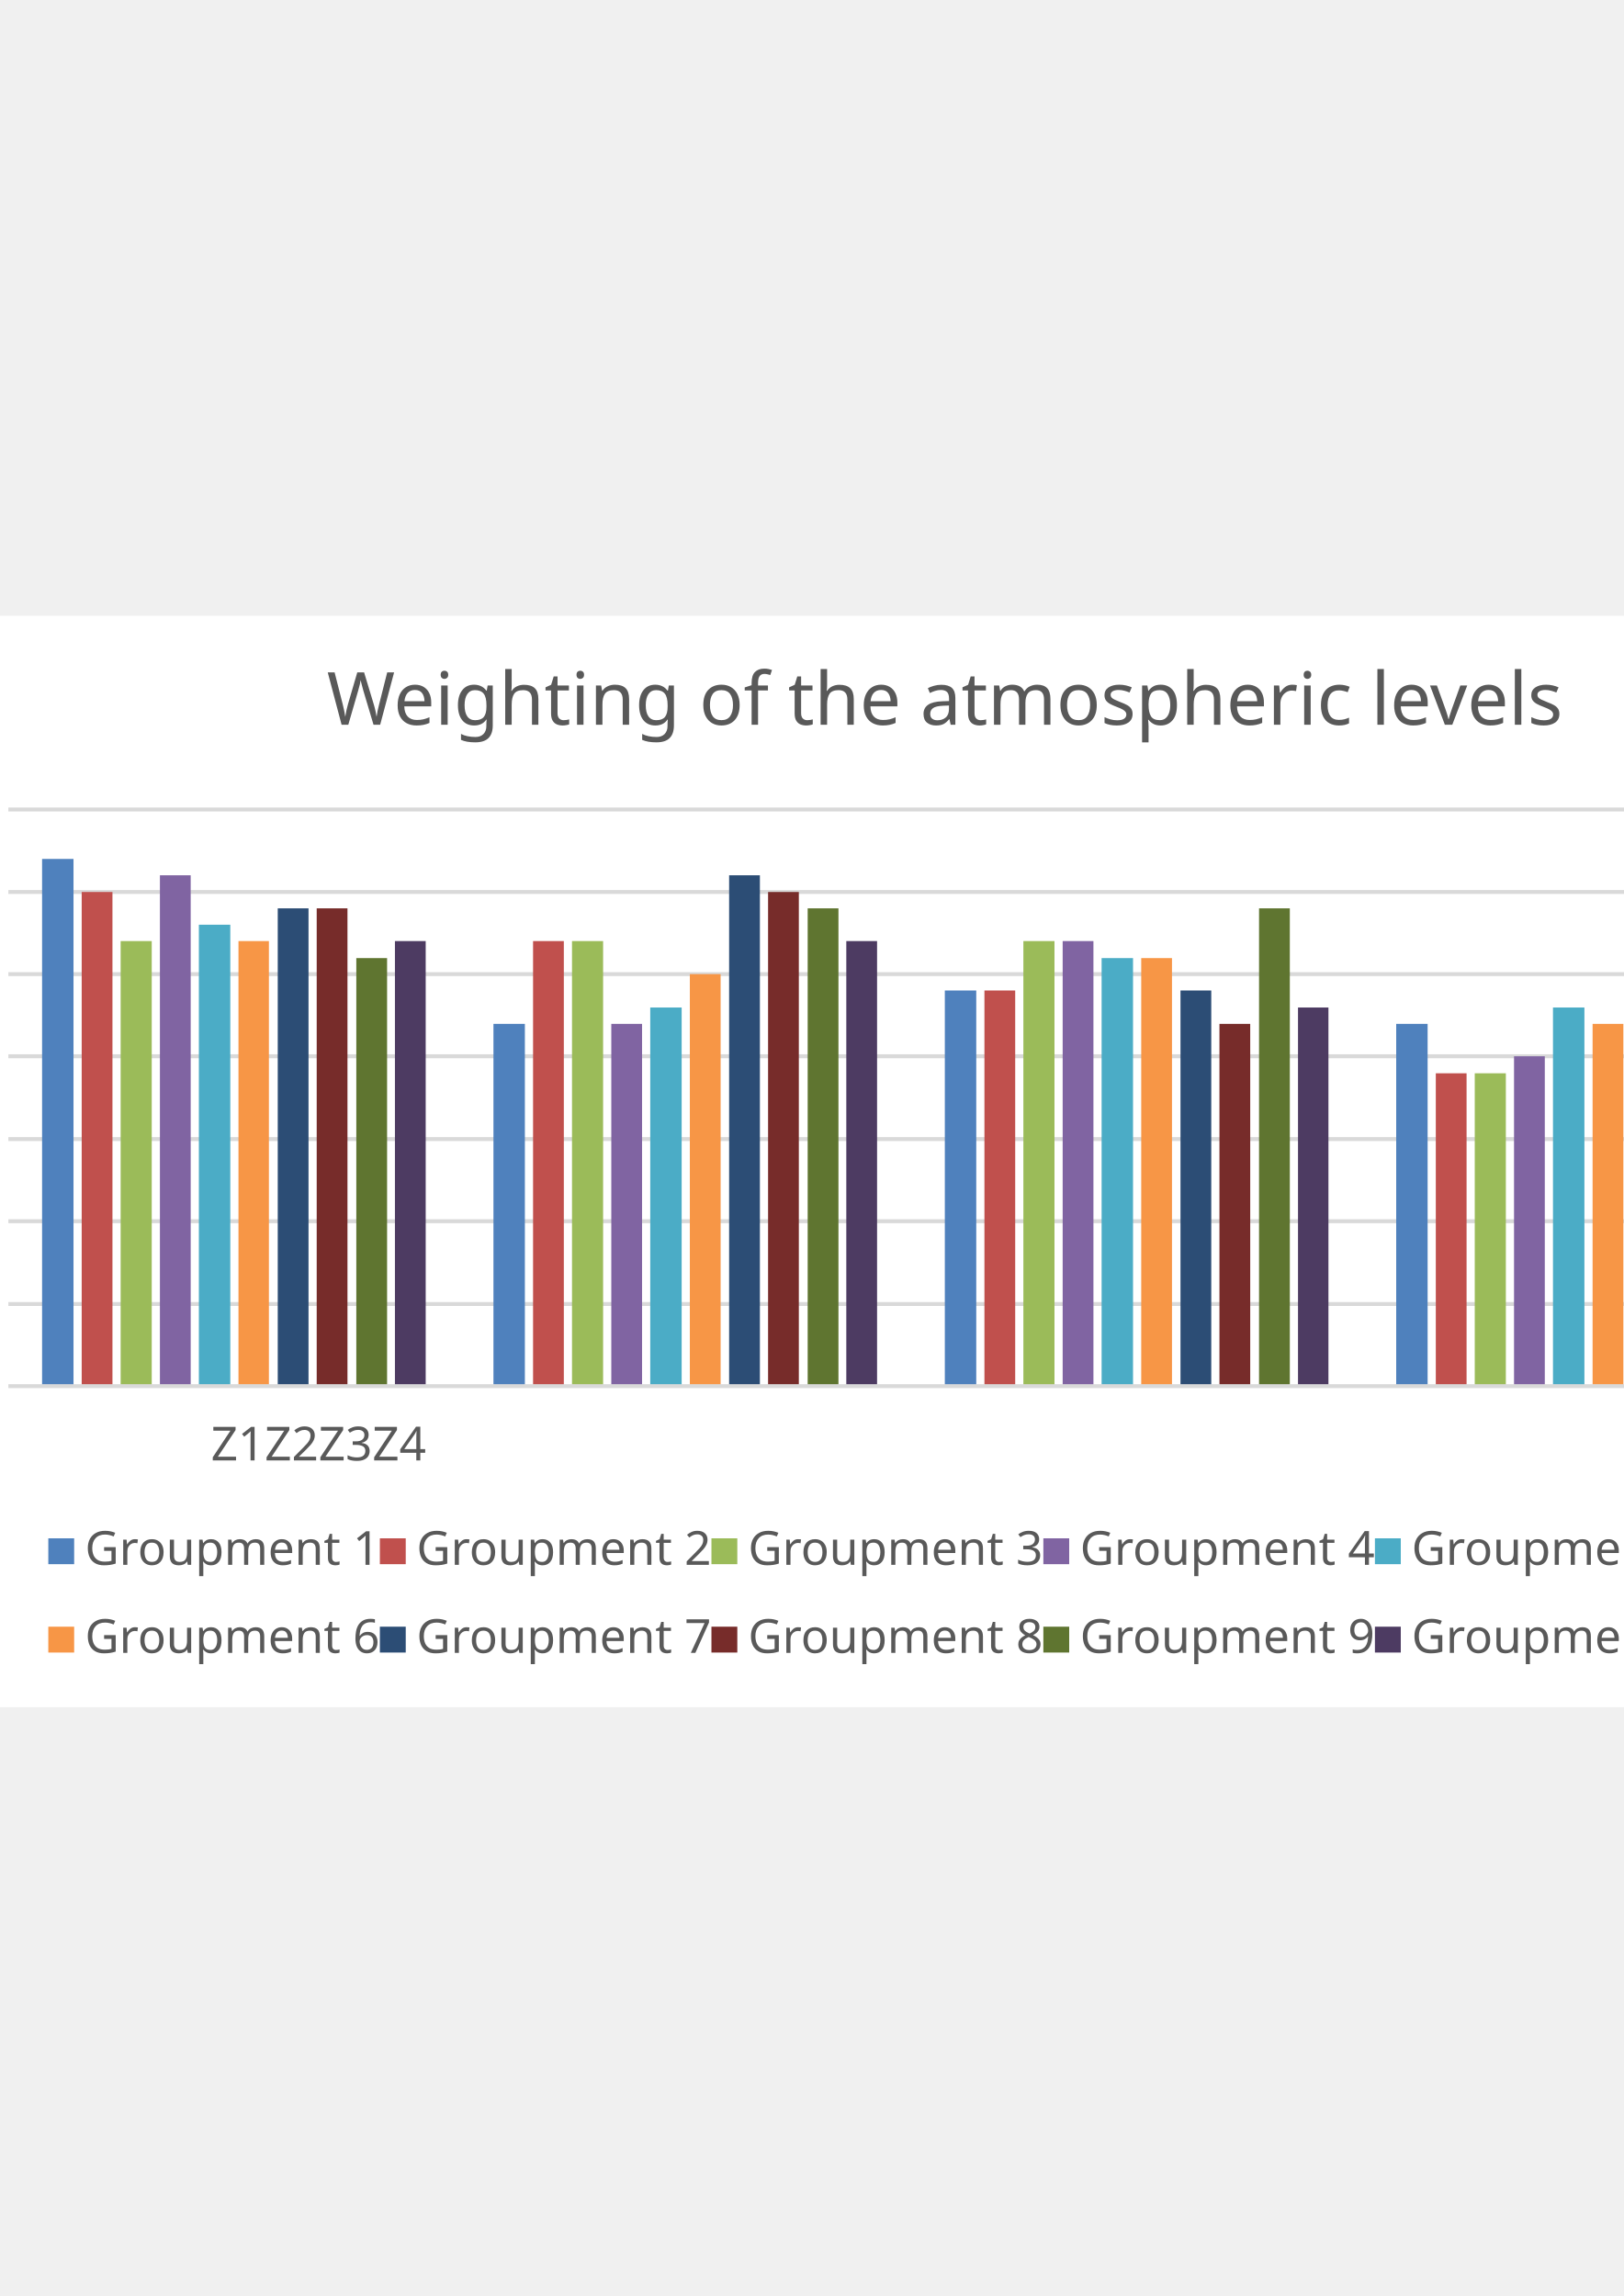
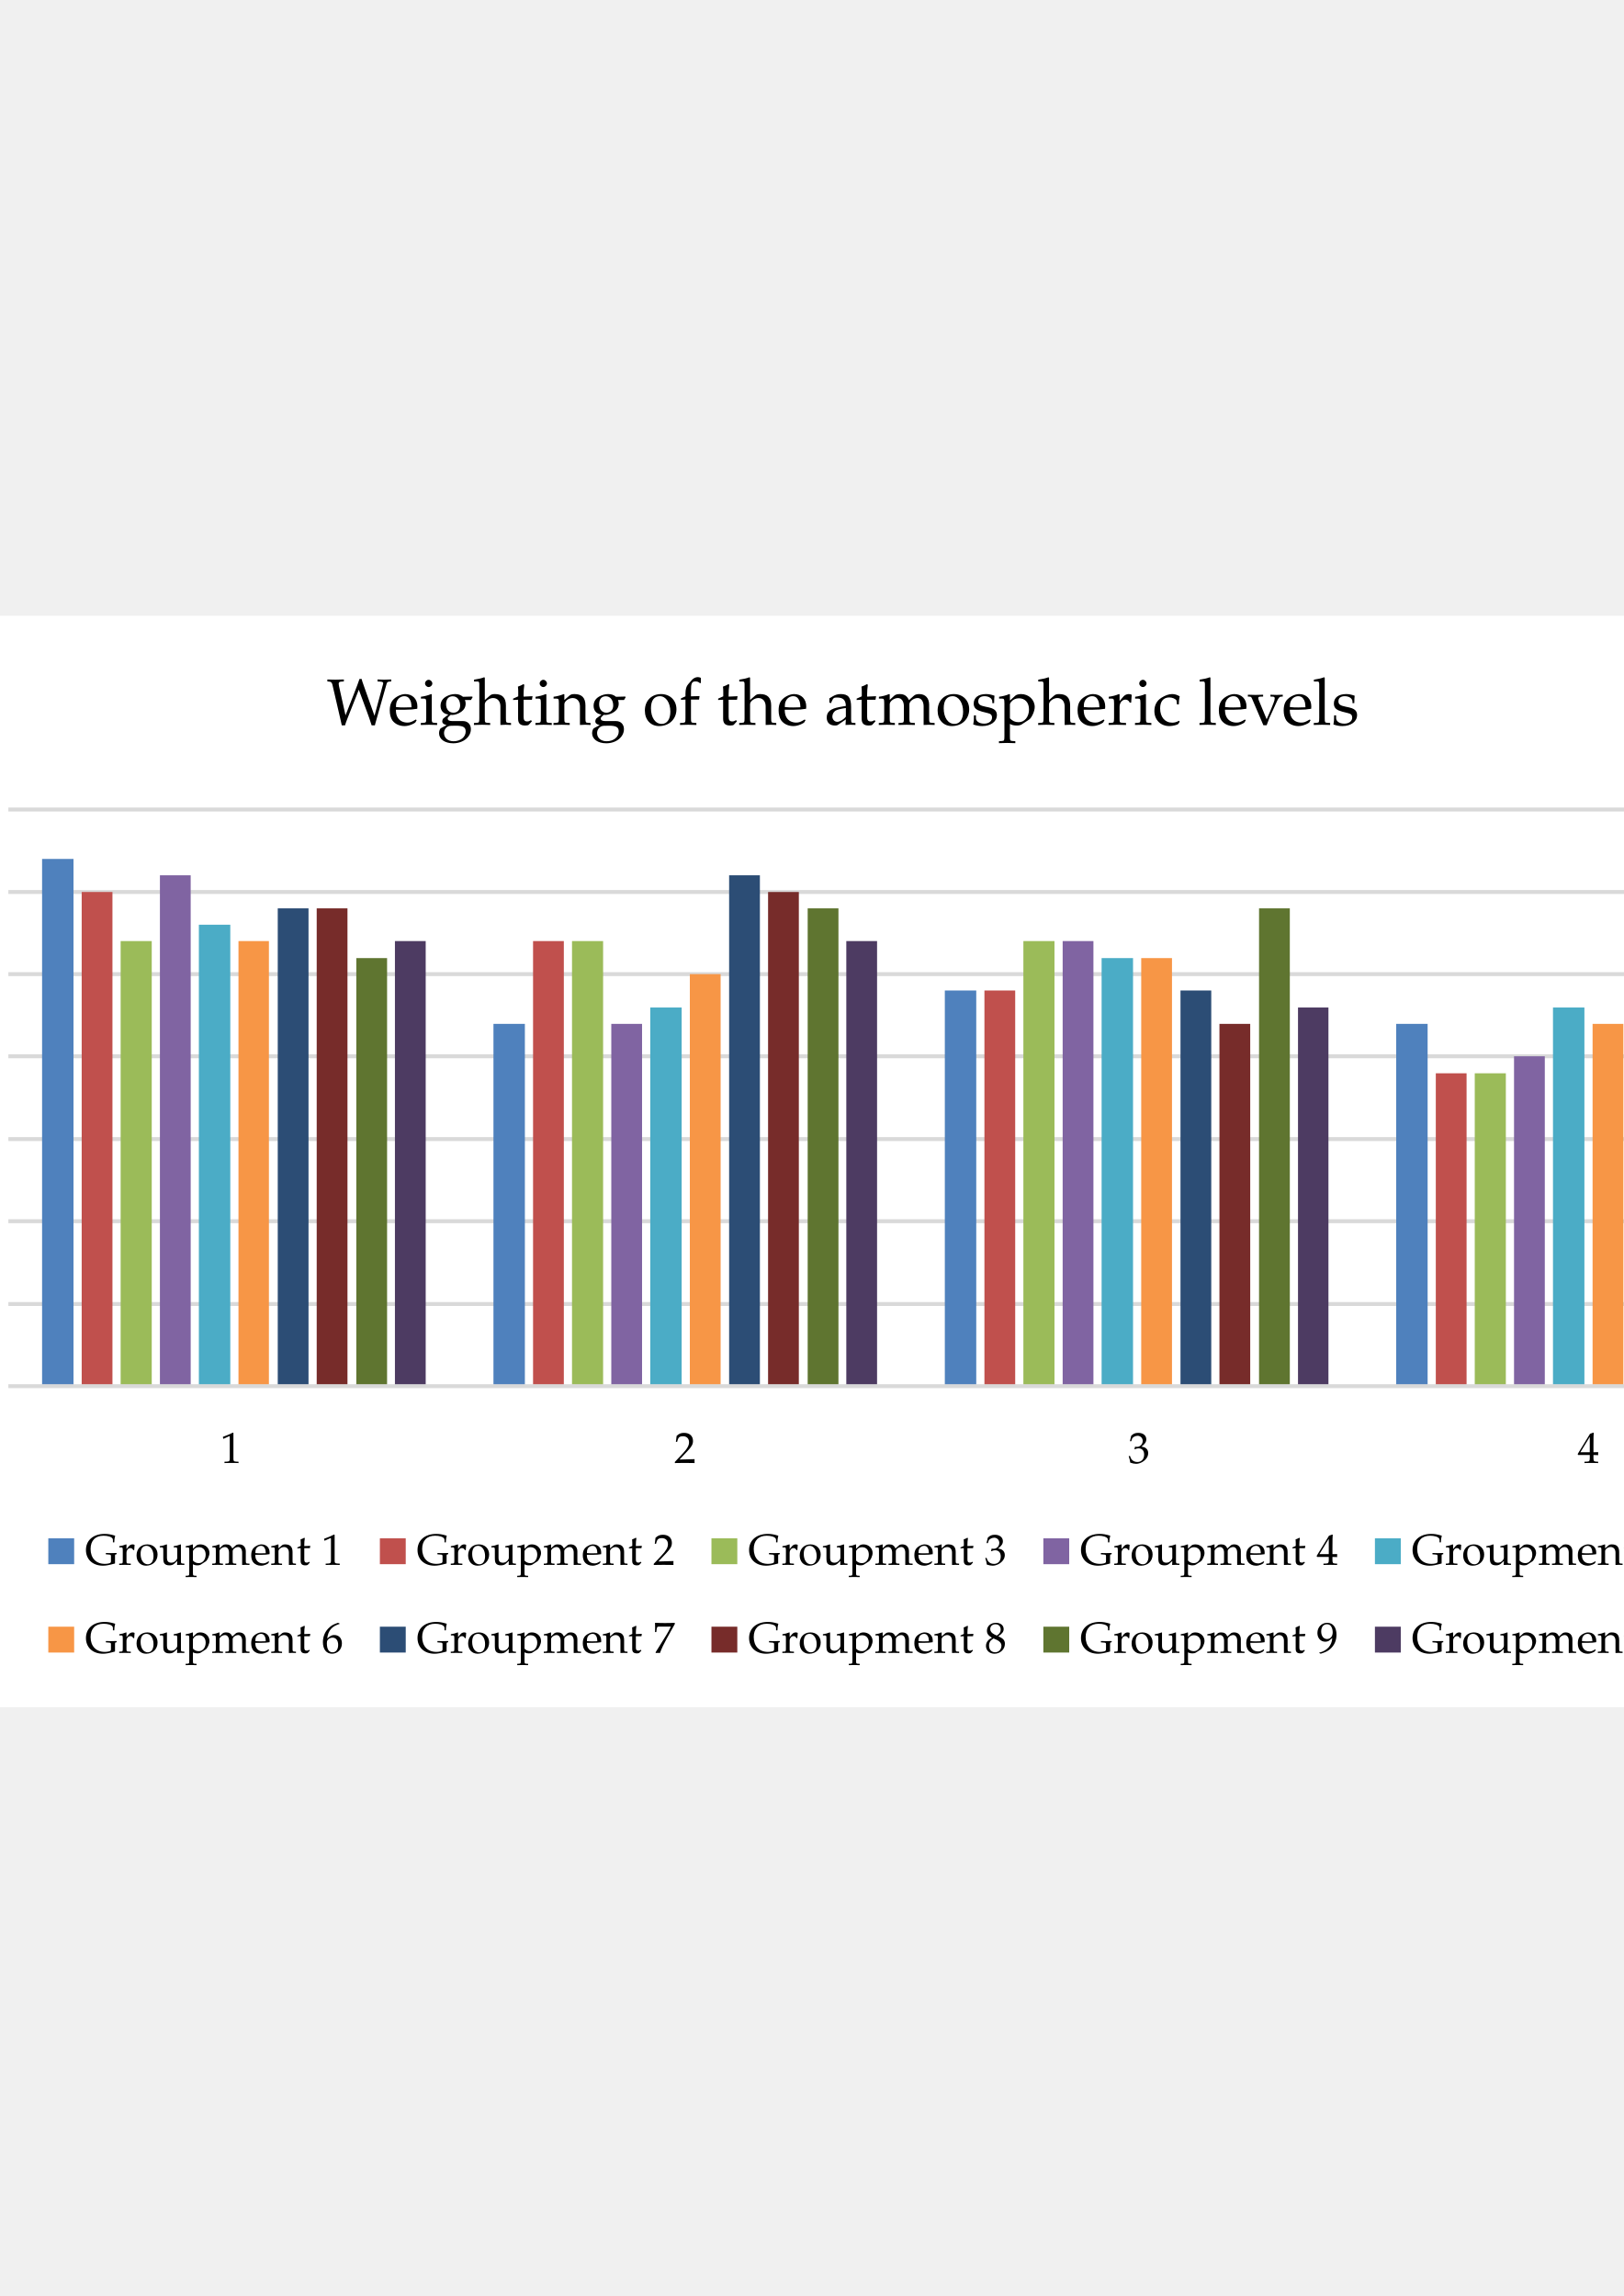
<svg xmlns="http://www.w3.org/2000/svg" width="210mm" height="297mm" viewBox="0 0 744.094 1052.362" id="svg2" version="1.1">
  <defs id="defs4">
    <clipPath id="clipPath4146" clipPathUnits="userSpaceOnUse">
      <path id="path4148" d="M 0,0 595,0 595,842 0,842 0,0 Z" />
    </clipPath>
    <clipPath id="clipPath4156" clipPathUnits="userSpaceOnUse">
      <path style="clip-rule:evenodd" id="path4158" d="m 811,419.922 3336,0 0,6177 -3336,0 0,-6177 z" />
    </clipPath>
  </defs>
  <g id="layer1">
    <g clip-path="url(#clipPath4146)" transform="matrix(0,1.25,1.25,0,-132.0526,160.4372)" id="g4144">
      <g transform="scale(0.12,0.12)" id="g4150">
        <g id="g4152">
          <g clip-path="url(#clipPath4156)" id="g4154">
            <path id="path4160" style="fill:#ffffff;fill-opacity:1;fill-rule:evenodd;stroke:none" d="m 812,420.922 3335,0 0,6177 -3335,0 0,-6177 z" />
          </g>
        </g>
        <path id="path4162" style="fill:#d9d9d9;fill-opacity:1;fill-rule:nonzero;stroke:none" d="m 2909,905.922 0,5516.998 12,0 0,-5516.998 -12,0 z m -253,0 0,5516.998 12,0 0,-5516.998 -12,0 z m -251,0 0,5516.998 12,0 0,-5516.998 -12,0 z m -253,0 0,5516.998 12,0 0,-5516.998 -12,0 z m -251,0 0,5516.998 12,0 0,-5516.998 -12,0 z m -251,0 0,5516.998 12,0 0,-5516.998 -12,0 z m -252,0 0,5516.998 12,0 0,-5516.998" />
        <path id="path4164" style="fill:#4f81bd;fill-opacity:1;fill-rule:nonzero;stroke:none" d="m 1555,1008.92 0,96 1611,0 0,-96 -1611,0 z m 504,1379 0,96 1107,0 0,-96 -1107,0 z m -102,1379 0,96 1209,0 0,-96 -1209,0 z m 102,1379 0,96 1107,0 0,-96" />
        <path id="path4166" style="fill:#c0504d;fill-opacity:1;fill-rule:nonzero;stroke:none" d="m 1656,1129.92 0,94 1510,0 0,-94 -1510,0 z m 150,1379 0,94 1360,0 0,-94 -1360,0 z m 151,1379 0,94 1209,0 0,-94 -1209,0 z m 253,1379 0,94 956,0 0,-94" />
        <path id="path4168" style="fill:#9bbb59;fill-opacity:1;fill-rule:nonzero;stroke:none" d="m 1806,1248.92 0,95 1360,0 0,-95 -1360,0 z m 0,1379 0,95 1360,0 0,-95 -1360,0 z m 0,1379 0,95 1360,0 0,-95 -1360,0 z m 404,1379 0,95 956,0 0,-95" />
        <path id="path4170" style="fill:#8064a2;fill-opacity:1;fill-rule:nonzero;stroke:none" d="m 1605,1368.92 0,94 1561,0 0,-94 -1561,0 z m 454,1379 0,94 1107,0 0,-94 -1107,0 z m -253,1379 0,94 1360,0 0,-94 -1360,0 z m 352,1379 0,94 1008,0 0,-94" />
        <path id="path4172" style="fill:#4bacc6;fill-opacity:1;fill-rule:nonzero;stroke:none" d="m 1756,1487.92 0,96 1410,0 0,-96 -1410,0 z m 253,1379 0,96 1157,0 0,-96 -1157,0 z m -151,1379 0,96 1308,0 0,-96 -1308,0 z m 151,1379 0,96 1157,0 0,-96" />
        <path id="path4174" style="fill:#f79646;fill-opacity:1;fill-rule:nonzero;stroke:none" d="m 1806,1608.92 0,93 1360,0 0,-93 -1360,0 z m 101,1379 0,94 1259,0 0,-94 -1259,0 z m -49,1379 0,94 1308,0 0,-94 -1308,0 z m 201,1379 0,94 1107,0 0,-94" />
        <path id="path4176" style="fill:#2c4d75;fill-opacity:1;fill-rule:nonzero;stroke:none" d="m 1706,1728.92 0,94 1460,0 0,-94 -1460,0 z m -101,1379 0,94 1561,0 0,-94 -1561,0 z m 352,1379 0,94 1209,0 0,-94 -1209,0 z m 404,1379 0,94 805,0 0,-94" />
        <path id="path4178" style="fill:#772c2a;fill-opacity:1;fill-rule:nonzero;stroke:none" d="m 1706,1847.92 0,94 1460,0 0,-94 -1460,0 z m -50,1379 0,94 1510,0 0,-94 -1510,0 z m 403,1379 0,94 1107,0 0,-94 -1107,0 z m 151,1379 0,94 956,0 0,-94" />
        <path id="path4180" style="fill:#5f7530;fill-opacity:1;fill-rule:nonzero;stroke:none" d="m 1858,1968.92 0,94 1308,0 0,-94 -1308,0 z m -152,1379 0,94 1460,0 0,-94 -1460,0 z m 0,1379 0,94 1460,0 0,-94 -1460,0 z m 655,1379 0,94 805,0 0,-94" />
        <path id="path4182" style="fill:#4d3b62;fill-opacity:1;fill-rule:nonzero;stroke:none" d="m 1806,2086.92 0,94 1360,0 0,-94 -1360,0 z m 0,1379 0,94 1360,0 0,-94 -1360,0 z m 203,1380 0,93 1157,0 0,-93 -1157,0 z m 0,1379 0,93 1157,0 0,-93" />
        <path id="path4184" style="fill:#d9d9d9;fill-opacity:1;fill-rule:evenodd;stroke:none" d="m 3160,905.922 12,0 0,5517 -12,0 0,-5517 z" />
        <g transform="scale(8.33333,8.33333)" id="g4186">
          <text id="text4188" style="font-variant:normal;font-weight:normal;font-size:17.238px;font-family:Calibri;-inkscape-font-specification:Calibri;writing-mode:lr-tb;fill:#595959;fill-opacity:1;fill-rule:nonzero;stroke:none" transform="matrix(0,1,1,0,384.84,71.6306)">
-             <tspan id="tspan4190" y="0" x="0 8.76">0%</tspan>
-             <tspan id="tspan4192" y="-30.24" x="0 8.76">5%</tspan>
-             <tspan id="tspan4194" y="-60.48" x="-8.76 2.121e-005 8.76">10%</tspan>
-             <tspan id="tspan4196" y="-90.6" x="-8.76 2.121e-005 8.76">15%</tspan>
-             <tspan id="tspan4198" y="-120.84" x="-8.76 2.121e-005 8.76">20%</tspan>
-             <tspan id="tspan4200" y="-151.08" x="-8.76 2.121e-005 8.76">25%</tspan>
-             <tspan id="tspan4202" y="-181.32" x="-8.76 2.121e-005 8.76">30%</tspan>
-             <tspan id="tspan4204" y="-211.44" x="-8.76 2.121e-005 8.76">35%</tspan>
-             <tspan id="tspan4206" y="22.32" x="111.36 119.52 276.84 285 442.441 450.481 607.921 615.961">Z1Z2Z3Z4</tspan>
+             <tspan id="tspan4190" y="0" x="0 8.76" style="-inkscape-font-specification:'Palatino Linotype';font-family:'Palatino Linotype';font-weight:normal;font-style:normal;font-stretch:normal;font-variant:normal;fill:#000000;fill-opacity:1">0%</tspan>
+             <tspan id="tspan4192" y="-30.24" x="0 8.76" style="-inkscape-font-specification:'Palatino Linotype';font-family:'Palatino Linotype';font-weight:normal;font-style:normal;font-stretch:normal;font-variant:normal;fill:#000000;fill-opacity:1">5%</tspan>
+             <tspan id="tspan4194" y="-60.48" x="-8.76 2.121e-005 8.76" style="-inkscape-font-specification:'Palatino Linotype';font-family:'Palatino Linotype';font-weight:normal;font-style:normal;font-stretch:normal;font-variant:normal;fill:#000000;fill-opacity:1">10%</tspan>
+             <tspan id="tspan4196" y="-90.6" x="-8.76 2.121e-005 8.76" style="-inkscape-font-specification:'Palatino Linotype';font-family:'Palatino Linotype';font-weight:normal;font-style:normal;font-stretch:normal;font-variant:normal;fill:#000000;fill-opacity:1">15%</tspan>
+             <tspan id="tspan4198" y="-120.84" x="-8.76 2.121e-005 8.76" style="-inkscape-font-specification:'Palatino Linotype';font-family:'Palatino Linotype';font-weight:normal;font-style:normal;font-stretch:normal;font-variant:normal;fill:#000000;fill-opacity:1">20%</tspan>
+             <tspan id="tspan4200" y="-151.08" x="-8.76 2.121e-005 8.76" style="-inkscape-font-specification:'Palatino Linotype';font-family:'Palatino Linotype';font-weight:normal;font-style:normal;font-stretch:normal;font-variant:normal;fill:#000000;fill-opacity:1">25%</tspan>
+             <tspan id="tspan4202" y="-181.32" x="-8.76 2.121e-005 8.76" style="-inkscape-font-specification:'Palatino Linotype';font-family:'Palatino Linotype';font-weight:normal;font-style:normal;font-stretch:normal;font-variant:normal;fill:#000000;fill-opacity:1">30%</tspan>
+             <tspan id="tspan4204" y="-211.44" x="-8.76 2.121e-005 8.76" style="-inkscape-font-specification:'Palatino Linotype';font-family:'Palatino Linotype';font-weight:normal;font-style:normal;font-stretch:normal;font-variant:normal;fill:#000000;fill-opacity:1">35%</tspan>
+             <tspan id="tspan4206" x="0" y="0" style="-inkscape-font-specification:'Palatino Linotype';font-family:'Palatino Linotype';font-weight:normal;font-style:normal;font-stretch:normal;font-variant:normal;fill:#000000;fill-opacity:1" />
          </text>
          <text id="text4208" style="font-variant:normal;font-weight:normal;font-size:26.891px;font-family:Calibri;-inkscape-font-specification:Calibri;writing-mode:lr-tb;fill:#595959;fill-opacity:1;fill-rule:nonzero;stroke:none" transform="matrix(0,1,1,0,137.4,225.471)">
-             <tspan id="tspan4210" y="0" x="0 23.04 36.36 42.6 55.2 69 78 84.12 98.16 110.76 116.76 131.04 139.32 145.08 154.08 168 181.32 187.56 200.16 209.16 230.52 244.8 255.36 269.4 283.44 296.76 306.12 312.36 323.64 329.64 335.88 348.96 360.84 374.16 380.4">Weighting of the atmospheric levels</tspan>
+             <tspan id="tspan4210" y="0" x="0 23.04 36.36 42.6 55.2 69 78 84.12 98.16 110.76 116.76 131.04 139.32 145.08 154.08 168 181.32 187.56 200.16 209.16 230.52 244.8 255.36 269.4 283.44 296.76 306.12 312.36 323.64 329.64 335.88 348.96 360.84 374.16 380.4" style="-inkscape-font-specification:'Palatino Linotype';font-family:'Palatino Linotype';font-weight:normal;font-style:normal;font-stretch:normal;font-variant:normal;fill:#000000;fill-opacity:1;font-size:24px">Weighting of the atmospheric levels</tspan>
          </text>
        </g>
        <path id="path4212" style="fill:#4f81bd;fill-opacity:1;fill-rule:evenodd;stroke:none" d="m 3631,1027.92 79,0 0,79 -79,0 0,-79 z" />
        <g transform="scale(8.33333,8.33333)" id="g4214">
          <text id="text4216" style="font-variant:normal;font-weight:normal;font-size:17.238px;font-family:Calibri;-inkscape-font-specification:Calibri;writing-mode:lr-tb;fill:#595959;fill-opacity:1;fill-rule:nonzero;stroke:none" transform="matrix(0,1,1,0,445.44,136.791)">
-             <tspan id="tspan4218" y="0" x="0 10.8 17.04 25.92 34.92 44.16 57.96 66.36 75.6 81.36 85.2">Groupment 1</tspan>
+             <tspan id="tspan4218" y="0" x="0 10.8 17.04 25.92 34.92 44.16 57.96 66.36 75.6 81.36 85.2" style="-inkscape-font-specification:'Palatino Linotype';font-family:'Palatino Linotype';font-weight:normal;font-style:normal;font-stretch:normal;font-variant:normal;font-size:16px;fill:#000000;fill-opacity:1">Groupment 1</tspan>
          </text>
        </g>
        <path id="path4220" style="fill:#c0504d;fill-opacity:1;fill-rule:evenodd;stroke:none" d="m 3631,2040.92 79,0 0,79 -79,0 0,-79 z" />
        <g transform="scale(8.33333,8.33333)" id="g4222">
          <text id="text4224" style="font-variant:normal;font-weight:normal;font-size:17.238px;font-family:Calibri;-inkscape-font-specification:Calibri;writing-mode:lr-tb;fill:#595959;fill-opacity:1;fill-rule:nonzero;stroke:none" transform="matrix(0,1,1,0,445.44,258.351)">
-             <tspan id="tspan4226" y="0" x="0 10.8 17.04 26.04 34.92 44.16 57.96 66.48 75.6 81.36 85.32">Groupment 2</tspan>
+             <tspan id="tspan4226" y="0" x="0 10.8 17.04 26.04 34.92 44.16 57.96 66.48 75.6 81.36 85.32" style="-inkscape-font-specification:'Palatino Linotype';font-family:'Palatino Linotype';font-weight:normal;font-style:normal;font-stretch:normal;font-variant:normal;font-size:16px;fill:#000000;fill-opacity:1">Groupment 2</tspan>
          </text>
        </g>
        <path id="path4228" style="fill:#9bbb59;fill-opacity:1;fill-rule:evenodd;stroke:none" d="m 3631,3053.92 79,0 0,79 -79,0 0,-79 z" />
        <g transform="scale(8.33333,8.33333)" id="g4230">
          <text id="text4232" style="font-variant:normal;font-weight:normal;font-size:17.238px;font-family:Calibri;-inkscape-font-specification:Calibri;writing-mode:lr-tb;fill:#595959;fill-opacity:1;fill-rule:nonzero;stroke:none" transform="matrix(0,1,1,0,445.44,379.911)">
-             <tspan id="tspan4234" y="0" x="0 10.8 17.04 26.04 34.92 44.16 57.96 66.48 75.6 81.36 85.32">Groupment 3</tspan>
+             <tspan id="tspan4234" y="0" x="0 10.8 17.04 26.04 34.92 44.16 57.96 66.48 75.6 81.36 85.32" style="-inkscape-font-specification:'Palatino Linotype';font-family:'Palatino Linotype';font-weight:normal;font-style:normal;font-stretch:normal;font-variant:normal;font-size:16px;fill:#000000;fill-opacity:1">Groupment 3</tspan>
          </text>
        </g>
        <path id="path4236" style="fill:#8064a2;fill-opacity:1;fill-rule:evenodd;stroke:none" d="m 3631,4067.92 79,0 0,79 -79,0 0,-79 z" />
        <g transform="scale(8.33333,8.33333)" id="g4238">
          <text id="text4240" style="font-variant:normal;font-weight:normal;font-size:17.238px;font-family:Calibri;-inkscape-font-specification:Calibri;writing-mode:lr-tb;fill:#595959;fill-opacity:1;fill-rule:nonzero;stroke:none" transform="matrix(0,1,1,0,445.44,501.591)">
-             <tspan id="tspan4242" y="0" x="0 10.8 16.92 25.92 34.92 44.04 57.84 66.36 75.6 81.36 85.2">Groupment 4</tspan>
+             <tspan id="tspan4242" y="0" x="0 10.8 16.92 25.92 34.92 44.04 57.84 66.36 75.6 81.36 85.2" style="-inkscape-font-specification:'Palatino Linotype';font-family:'Palatino Linotype';font-weight:normal;font-style:normal;font-stretch:normal;font-variant:normal;fill:#000000;fill-opacity:1;font-size:16px">Groupment 4</tspan>
          </text>
        </g>
        <path id="path4244" style="fill:#4bacc6;fill-opacity:1;fill-rule:evenodd;stroke:none" d="m 3631,5080.92 79,0 0,79 -79,0 0,-79 z" />
        <g transform="scale(8.33333,8.33333)" id="g4246">
          <text id="text4248" style="font-variant:normal;font-weight:normal;font-size:17.238px;font-family:Calibri;-inkscape-font-specification:Calibri;writing-mode:lr-tb;fill:#595959;fill-opacity:1;fill-rule:nonzero;stroke:none" transform="matrix(0,1,1,0,445.44,623.151)">
-             <tspan id="tspan4250" y="0" x="0 10.8 17.04 25.92 34.92 44.16 57.96 66.36 75.6 81.36 85.2">Groupment 5</tspan>
+             <tspan id="tspan4250" y="0" x="0 10.8 17.04 25.92 34.92 44.16 57.96 66.36 75.6 81.36 85.2" style="-inkscape-font-specification:'Palatino Linotype';font-family:'Palatino Linotype';font-weight:normal;font-style:normal;font-stretch:normal;font-variant:normal;font-size:16px;fill:#000000;fill-opacity:1">Groupment 5</tspan>
          </text>
        </g>
        <path id="path4252" style="fill:#f79646;fill-opacity:1;fill-rule:evenodd;stroke:none" d="m 3901,1027.92 79,0 0,79 -79,0 0,-79 z" />
        <g transform="scale(8.33333,8.33333)" id="g4254">
          <text id="text4256" style="font-variant:normal;font-weight:normal;font-size:17.238px;font-family:Calibri;-inkscape-font-specification:Calibri;writing-mode:lr-tb;fill:#595959;fill-opacity:1;fill-rule:nonzero;stroke:none" transform="matrix(0,1,1,0,477.72,136.791)">
-             <tspan id="tspan4258" y="0" x="0 10.8 17.04 25.92 34.92 44.16 57.96 66.36 75.6 81.36 85.2">Groupment 6</tspan>
+             <tspan id="tspan4258" y="0" x="0 10.8 17.04 25.92 34.92 44.16 57.96 66.36 75.6 81.36 85.2" style="-inkscape-font-specification:'Palatino Linotype';font-family:'Palatino Linotype';font-weight:normal;font-style:normal;font-stretch:normal;font-variant:normal;font-size:16px;fill:#000000;fill-opacity:1">Groupment 6</tspan>
          </text>
        </g>
        <path id="path4260" style="fill:#2c4d75;fill-opacity:1;fill-rule:evenodd;stroke:none" d="m 3901,2040.92 79,0 0,79 -79,0 0,-79 z" />
        <g transform="scale(8.33333,8.33333)" id="g4262">
          <text id="text4264" style="font-variant:normal;font-weight:normal;font-size:17.238px;font-family:Calibri;-inkscape-font-specification:Calibri;writing-mode:lr-tb;fill:#595959;fill-opacity:1;fill-rule:nonzero;stroke:none" transform="matrix(0,1,1,0,477.72,258.351)">
-             <tspan id="tspan4266" y="0" x="0 10.8 17.04 26.04 34.92 44.16 57.96 66.48 75.6 81.36 85.32">Groupment 7</tspan>
+             <tspan id="tspan4266" y="0" x="0 10.8 17.04 26.04 34.92 44.16 57.96 66.48 75.6 81.36 85.32" style="-inkscape-font-specification:'Palatino Linotype';font-family:'Palatino Linotype';font-weight:normal;font-style:normal;font-stretch:normal;font-variant:normal;font-size:16px;fill:#000000;fill-opacity:1">Groupment 7</tspan>
          </text>
        </g>
        <path id="path4268" style="fill:#772c2a;fill-opacity:1;fill-rule:evenodd;stroke:none" d="m 3901,3053.92 79,0 0,79 -79,0 0,-79 z" />
        <g transform="scale(8.33333,8.33333)" id="g4270">
          <text id="text4272" style="font-variant:normal;font-weight:normal;font-size:17.238px;font-family:Calibri;-inkscape-font-specification:Calibri;writing-mode:lr-tb;fill:#595959;fill-opacity:1;fill-rule:nonzero;stroke:none" transform="matrix(0,1,1,0,477.72,379.911)">
-             <tspan id="tspan4274" y="0" x="0 10.8 17.04 26.04 34.92 44.16 57.96 66.48 75.6 81.36 85.32">Groupment 8</tspan>
+             <tspan id="tspan4274" y="0" x="0 10.8 17.04 26.04 34.92 44.16 57.96 66.48 75.6 81.36 85.32" style="-inkscape-font-specification:'Palatino Linotype';font-family:'Palatino Linotype';font-weight:normal;font-style:normal;font-stretch:normal;font-variant:normal;font-size:16px;fill:#000000;fill-opacity:1">Groupment 8</tspan>
          </text>
        </g>
        <path id="path4276" style="fill:#5f7530;fill-opacity:1;fill-rule:evenodd;stroke:none" d="m 3901,4067.92 79,0 0,79 -79,0 0,-79 z" />
        <g transform="scale(8.33333,8.33333)" id="g4278">
          <text id="text4280" style="font-variant:normal;font-weight:normal;font-size:17.238px;font-family:Calibri;-inkscape-font-specification:Calibri;writing-mode:lr-tb;fill:#595959;fill-opacity:1;fill-rule:nonzero;stroke:none" transform="matrix(0,1,1,0,477.72,501.591)">
-             <tspan id="tspan4282" y="0" x="0 10.8 16.92 25.92 34.92 44.04 57.84 66.36 75.6 81.36 85.2">Groupment 9</tspan>
+             <tspan id="tspan4282" y="0" x="0 10.8 16.92 25.92 34.92 44.04 57.84 66.36 75.6 81.36 85.2" style="-inkscape-font-specification:'Palatino Linotype';font-family:'Palatino Linotype';font-weight:normal;font-style:normal;font-stretch:normal;font-variant:normal;font-size:16px;fill:#000000;fill-opacity:1">Groupment 9</tspan>
          </text>
        </g>
        <path id="path4284" style="fill:#4d3b62;fill-opacity:1;fill-rule:evenodd;stroke:none" d="m 3901,5080.92 79,0 0,79 -79,0 0,-79 z" />
        <g transform="scale(8.33333,8.33333)" id="g4286">
          <text id="text4288" style="font-variant:normal;font-weight:normal;font-size:17.238px;font-family:Calibri;-inkscape-font-specification:Calibri;writing-mode:lr-tb;fill:#595959;fill-opacity:1;fill-rule:nonzero;stroke:none" transform="matrix(0,1,1,0,477.72,623.151)">
-             <tspan id="tspan4290" y="0" x="0 10.8 17.04 25.92 34.92 44.16 57.96 66.36 75.6 81.36 85.2 93.96">Groupment 10</tspan>
+             <tspan id="tspan4290" y="0" x="0 10.8 17.04 25.92 34.92 44.16 57.96 66.36 75.6 81.36 85.2 93.96" style="-inkscape-font-specification:'Palatino Linotype';font-family:'Palatino Linotype';font-weight:normal;font-style:normal;font-stretch:normal;font-variant:normal;font-size:16px;fill:#000000;fill-opacity:1">Groupment 10</tspan>
          </text>
        </g>
      </g>
    </g>
+     <text xml:space="preserve" style="font-style:normal;font-variant:normal;font-weight:normal;font-stretch:normal;font-size:50px;line-height:125%;font-family:'Palatino Linotype';-inkscape-font-specification:'Palatino Linotype';letter-spacing:0px;word-spacing:0px;fill:#000000;fill-opacity:1;stroke:none;stroke-width:1px;stroke-linecap:butt;stroke-linejoin:miter;stroke-opacity:1" x="100.954" y="670.525" id="text4207">
+       <tspan id="tspan4209" x="100.954" y="670.525" style="font-size:20px">1</tspan>
+     </text>
+     <text xml:space="preserve" style="font-style:normal;font-variant:normal;font-weight:normal;font-stretch:normal;font-size:50px;line-height:125%;font-family:'Palatino Linotype';-inkscape-font-specification:'Palatino Linotype';letter-spacing:0px;word-spacing:0px;fill:#000000;fill-opacity:1;stroke:none;stroke-width:1px;stroke-linecap:butt;stroke-linejoin:miter;stroke-opacity:1" x="308.954" y="670.525" id="text4207-7">
+       <tspan id="tspan4209-1" x="308.954" y="670.525" style="font-size:20px">2</tspan>
+     </text>
+     <text xml:space="preserve" style="font-style:normal;font-variant:normal;font-weight:normal;font-stretch:normal;font-size:50px;line-height:125%;font-family:'Palatino Linotype';-inkscape-font-specification:'Palatino Linotype';letter-spacing:0px;word-spacing:0px;fill:#000000;fill-opacity:1;stroke:none;stroke-width:1px;stroke-linecap:butt;stroke-linejoin:miter;stroke-opacity:1" x="516.954" y="670.525" id="text4207-7-8">
+       <tspan id="tspan4209-1-9" x="516.954" y="670.525" style="font-size:20px">3</tspan>
+     </text>
+     <text xml:space="preserve" style="font-style:normal;font-variant:normal;font-weight:normal;font-stretch:normal;font-size:50px;line-height:125%;font-family:'Palatino Linotype';-inkscape-font-specification:'Palatino Linotype';letter-spacing:0px;word-spacing:0px;fill:#000000;fill-opacity:1;stroke:none;stroke-width:1px;stroke-linecap:butt;stroke-linejoin:miter;stroke-opacity:1" x="722.954" y="670.525" id="text4207-7-8-2">
+       <tspan id="tspan4209-1-9-3" x="722.954" y="670.525" style="font-size:20px">4</tspan>
+     </text>
  </g>
</svg>
